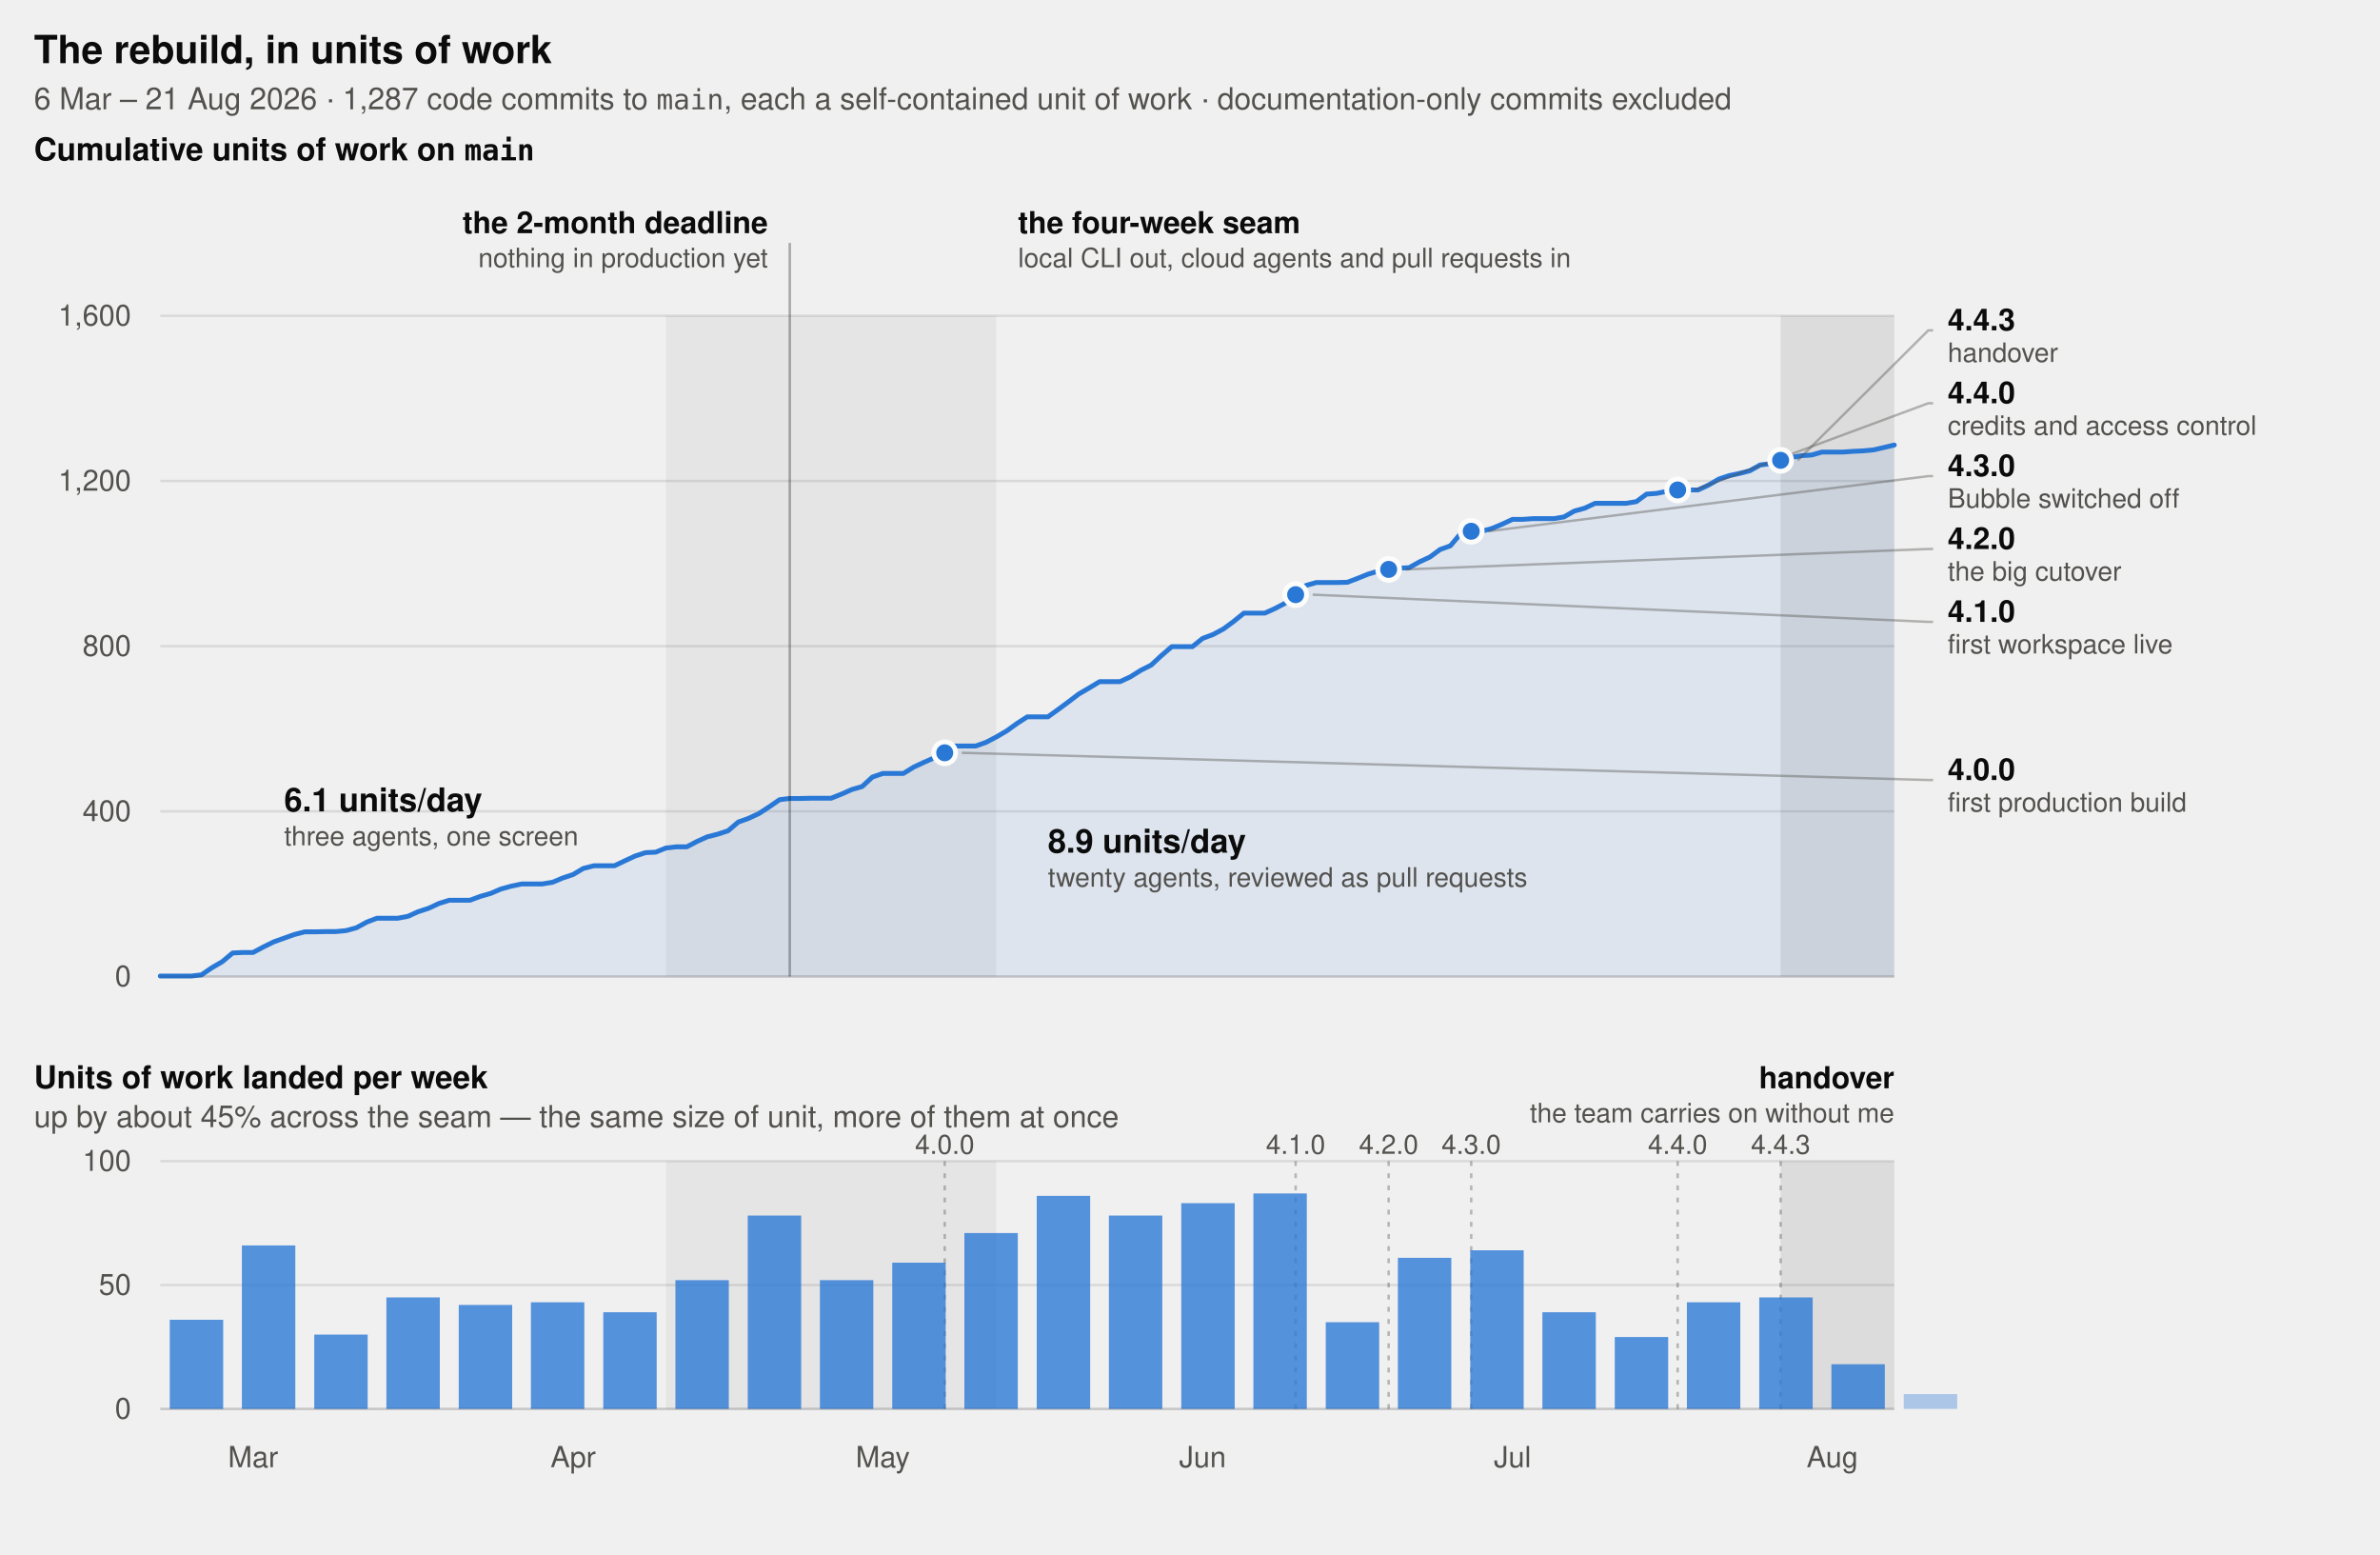
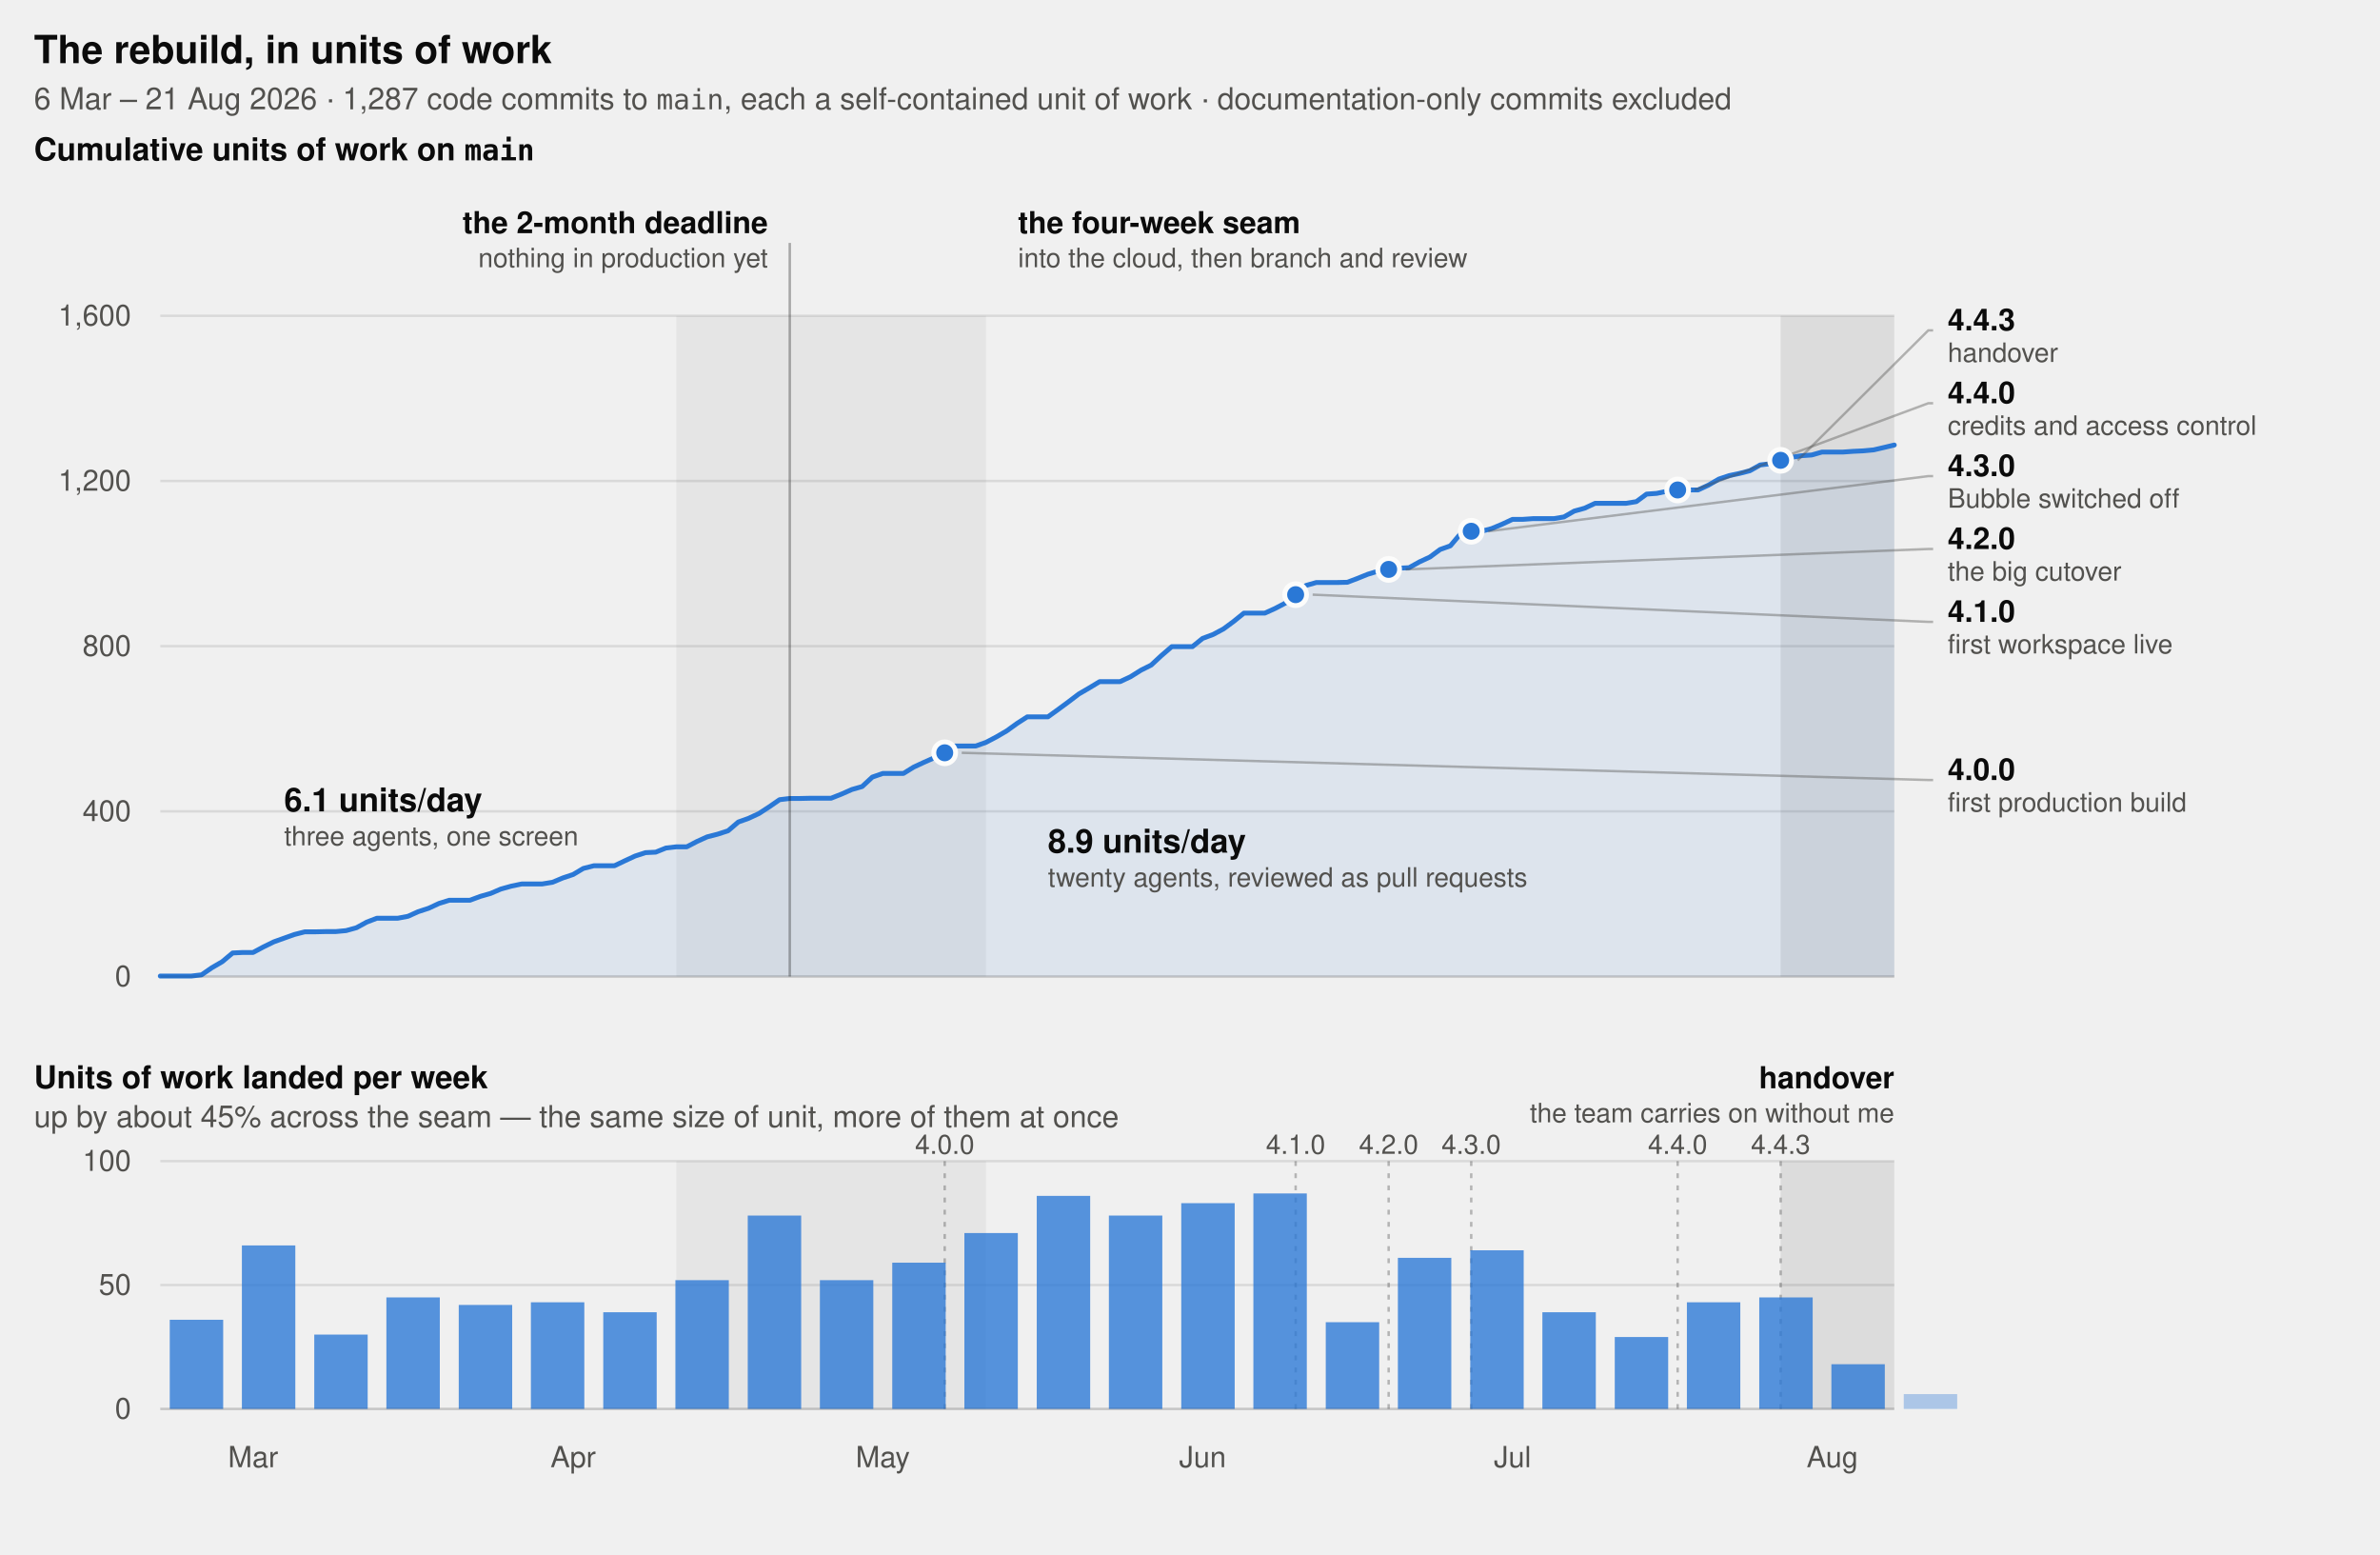
<svg xmlns="http://www.w3.org/2000/svg" viewBox="0 0 980 640" width="980" height="640" role="img" aria-labelledby="ttl desc">
  <style>
  text { font-family: -apple-system, BlinkMacSystemFont, "Segoe UI", Helvetica, Arial, sans-serif; }
  .ttl   { fill: #0b0b0b; font-size: 16px; font-weight: 600; }
  .sub   { fill: #52514e; font-size: 12.5px; }
  .pnl   { fill: #0b0b0b; font-size: 13px; font-weight: 600; }
  .ax    { fill: #52514e; font-size: 12px; }
  .an    { fill: #0b0b0b; font-size: 12.5px; font-weight: 600; }
  .an2   { fill: #52514e; font-size: 11px; }
  .mv    { fill: #0b0b0b; font-size: 12.5px; font-weight: 600; }
  .ms    { fill: #52514e; font-size: 11px; }
  .slope { fill: #0b0b0b; font-size: 13.5px; font-weight: 600; }
  .slope2{ fill: #52514e; font-size: 11px; }
  .grid  { stroke: #0b0b0b; stroke-opacity: .10; stroke-width: 1; }
  .rule  { stroke: #0b0b0b; stroke-opacity: .32; stroke-width: 1; }
  .tick  { stroke: #0b0b0b; stroke-opacity: .26; stroke-width: 1; stroke-dasharray: 2 3; }
  .band  { fill: #0b0b0b; fill-opacity: .05; }
  .band2 { fill: #0b0b0b; fill-opacity: .085; }
  .line  { fill: none; stroke: #2a78d6; stroke-width: 2; stroke-linejoin: round; stroke-linecap: round; }
  .area  { fill: #2a78d6; fill-opacity: .09; }
  .bar   { fill: #2a78d6; fill-opacity: .78; }
  .barq  { fill: #2a78d6; fill-opacity: .34; }
  .dot   { fill: #2a78d6; stroke: #fcfcfb; stroke-width: 2; }
  .lead  { fill: none; stroke: #52514e; stroke-opacity: .40; stroke-width: 1; }
  @media (prefers-color-scheme: dark) {
    .ttl, .an, .mv, .slope, .pnl { fill: #ffffff; }
    .sub, .ax, .an2, .ms, .slope2 { fill: #c3c2b7; }
    .grid  { stroke: #ffffff; stroke-opacity: .13; }
    .rule  { stroke: #ffffff; stroke-opacity: .38; }
    .tick  { stroke: #ffffff; stroke-opacity: .34; }
    .band  { fill: #ffffff; fill-opacity: .07; }
    .band2 { fill: #ffffff; fill-opacity: .11; }
    .line  { stroke: #3987e5; }
    .area  { fill: #3987e5; fill-opacity: .13; }
    .bar   { fill: #3987e5; fill-opacity: .82; }
    .barq  { fill: #3987e5; fill-opacity: .38; }
    .dot   { fill: #3987e5; stroke: #1a1a19; }
    .lead  { stroke: #c3c2b7; stroke-opacity: .42; }
  }
</style>
  <text class="ttl" x="14" y="26">The rebuild, in units of work</text>
  <text class="sub" x="14" y="45">6 Mar – 21 Aug 2026 · 1,287 code commits to <tspan font-family="ui-monospace,SFMono-Regular,Menlo,monospace" font-size="11.5">main</tspan>, each a self-contained unit of work · documentation-only commits excluded</text>
-   <rect class="band" x="274.2" y="130.0" width="136.0" height="272.0" />
-   <rect class="band" x="274.2" y="478.0" width="136.0" height="102.0" />
+   <rect class="band" x="278.5" y="130.0" width="127.5" height="272.0" />
+   <rect class="band" x="278.5" y="478.0" width="127.5" height="102.0" />
  <rect class="band2" x="733.2" y="130.0" width="46.8" height="272.0" />
  <rect class="band2" x="733.2" y="478.0" width="46.8" height="102.0" />
  <text class="pnl" x="14" y="66">Cumulative units of work on <tspan font-family="ui-monospace,SFMono-Regular,Menlo,monospace" font-size="12">main</tspan>
  </text>
  <line class="grid" x1="66.0" y1="402.0" x2="780.0" y2="402.0" />
  <text class="ax" x="54" y="406.0" text-anchor="end">0</text>
  <line class="grid" x1="66.0" y1="334.0" x2="780.0" y2="334.0" />
  <text class="ax" x="54" y="338.0" text-anchor="end">400</text>
  <line class="grid" x1="66.0" y1="266.0" x2="780.0" y2="266.0" />
  <text class="ax" x="54" y="270.0" text-anchor="end">800</text>
  <line class="grid" x1="66.0" y1="198.0" x2="780.0" y2="198.0" />
  <text class="ax" x="54" y="202.0" text-anchor="end">1,200</text>
  <line class="grid" x1="66.0" y1="130.0" x2="780.0" y2="130.0" />
  <text class="ax" x="54" y="134.0" text-anchor="end">1,600</text>
  <path class="area" d="M 66.0 402.0 L 66.0 401.8 L 70.2 401.8 L 74.5 401.8 L 78.8 401.8 L 83.0 401.3 L 87.2 398.4 L 91.5 395.9 L 95.8 392.3 L 100.0 392.1 L 104.2 392.1 L 108.5 389.8 L 112.8 387.7 L 117.0 386.2 L 121.2 384.7 L 125.5 383.6 L 129.8 383.6 L 134.0 383.5 L 138.2 383.5 L 142.5 383.1 L 146.8 381.9 L 151.0 379.6 L 155.2 378.0 L 159.5 378.0 L 163.8 378.0 L 168.0 377.2 L 172.2 375.3 L 176.5 373.9 L 180.8 371.9 L 185.0 370.6 L 189.2 370.6 L 193.5 370.6 L 197.8 369.0 L 202.0 367.8 L 206.2 366.0 L 210.5 364.8 L 214.8 363.9 L 219.0 363.9 L 223.2 363.9 L 227.5 363.2 L 231.8 361.4 L 236.0 360.0 L 240.2 357.5 L 244.5 356.4 L 248.8 356.4 L 253.0 356.4 L 257.2 354.4 L 261.5 352.4 L 265.8 351.0 L 270.0 350.8 L 274.2 349.1 L 278.5 348.6 L 282.8 348.6 L 287.0 346.4 L 291.2 344.5 L 295.5 343.4 L 299.8 342.0 L 304.0 338.4 L 308.2 336.9 L 312.5 334.9 L 316.8 332.1 L 321.0 329.2 L 325.2 328.7 L 329.5 328.7 L 333.8 328.6 L 338.0 328.6 L 342.2 328.6 L 346.5 326.9 L 350.8 325.0 L 355.0 323.8 L 359.2 319.9 L 363.5 318.4 L 367.8 318.4 L 372.0 318.4 L 376.2 315.8 L 380.5 313.8 L 384.8 311.9 L 389.0 309.9 L 393.2 307.1 L 397.5 307.1 L 401.8 307.1 L 406.0 305.6 L 410.2 303.4 L 414.5 300.9 L 418.8 297.8 L 423.0 295.1 L 427.2 295.1 L 431.5 295.1 L 435.8 292.0 L 440.0 288.9 L 444.2 285.7 L 448.5 283.2 L 452.8 280.6 L 457.0 280.6 L 461.2 280.6 L 465.5 278.6 L 469.8 275.9 L 474.0 273.8 L 478.2 269.9 L 482.5 266.2 L 486.8 266.2 L 491.0 266.2 L 495.2 262.8 L 499.5 261.2 L 503.8 258.9 L 508.0 255.8 L 512.2 252.4 L 516.5 252.4 L 520.8 252.4 L 525.0 250.5 L 529.2 248.3 L 533.5 244.8 L 537.8 241.0 L 542.0 239.8 L 546.2 239.8 L 550.5 239.8 L 554.8 239.7 L 559.0 238.1 L 563.2 236.4 L 567.5 235.1 L 571.8 234.4 L 576.0 233.9 L 580.2 233.7 L 584.5 231.3 L 588.8 229.3 L 593.0 226.2 L 597.2 224.7 L 601.5 219.6 L 605.8 218.7 L 610.0 218.7 L 614.2 217.6 L 618.5 215.8 L 622.8 213.8 L 627.0 213.8 L 631.2 213.5 L 635.5 213.5 L 639.8 213.5 L 644.0 212.8 L 648.2 210.4 L 652.5 209.2 L 656.8 207.2 L 661.0 207.2 L 665.2 207.2 L 669.5 207.2 L 673.8 206.5 L 678.0 203.4 L 682.2 203.1 L 686.5 202.2 L 690.8 201.7 L 695.0 201.7 L 699.2 201.7 L 703.5 199.7 L 707.8 197.2 L 712.0 195.8 L 716.2 194.9 L 720.5 193.8 L 724.8 191.4 L 729.0 190.9 L 733.2 189.5 L 737.5 188.3 L 741.8 187.6 L 746.0 187.3 L 750.2 186.1 L 754.5 186.1 L 758.8 186.1 L 763.0 185.8 L 767.2 185.6 L 771.5 185.2 L 775.8 184.2 L 780.0 183.2 L 780.0 402.0 Z" />
  <path class="line" d="M 66.0 401.8 L 70.2 401.8 L 74.5 401.8 L 78.8 401.8 L 83.0 401.3 L 87.2 398.4 L 91.5 395.9 L 95.8 392.3 L 100.0 392.1 L 104.2 392.1 L 108.5 389.8 L 112.8 387.7 L 117.0 386.2 L 121.2 384.7 L 125.5 383.6 L 129.8 383.6 L 134.0 383.5 L 138.2 383.5 L 142.5 383.1 L 146.8 381.9 L 151.0 379.6 L 155.2 378.0 L 159.5 378.0 L 163.8 378.0 L 168.0 377.2 L 172.2 375.3 L 176.5 373.9 L 180.8 371.9 L 185.0 370.6 L 189.2 370.6 L 193.5 370.6 L 197.8 369.0 L 202.0 367.8 L 206.2 366.0 L 210.5 364.8 L 214.8 363.9 L 219.0 363.9 L 223.2 363.9 L 227.5 363.2 L 231.8 361.4 L 236.0 360.0 L 240.2 357.5 L 244.5 356.4 L 248.8 356.4 L 253.0 356.4 L 257.2 354.4 L 261.5 352.4 L 265.8 351.0 L 270.0 350.8 L 274.2 349.1 L 278.5 348.6 L 282.8 348.6 L 287.0 346.4 L 291.2 344.5 L 295.5 343.4 L 299.8 342.0 L 304.0 338.4 L 308.2 336.9 L 312.5 334.9 L 316.8 332.1 L 321.0 329.2 L 325.2 328.7 L 329.5 328.7 L 333.8 328.6 L 338.0 328.6 L 342.2 328.6 L 346.5 326.9 L 350.8 325.0 L 355.0 323.8 L 359.2 319.9 L 363.5 318.4 L 367.8 318.4 L 372.0 318.4 L 376.2 315.8 L 380.5 313.8 L 384.8 311.9 L 389.0 309.9 L 393.2 307.1 L 397.5 307.1 L 401.8 307.1 L 406.0 305.6 L 410.2 303.4 L 414.5 300.9 L 418.8 297.8 L 423.0 295.1 L 427.2 295.1 L 431.5 295.1 L 435.8 292.0 L 440.0 288.9 L 444.2 285.7 L 448.5 283.2 L 452.8 280.6 L 457.0 280.6 L 461.2 280.6 L 465.5 278.6 L 469.8 275.9 L 474.0 273.8 L 478.2 269.9 L 482.5 266.2 L 486.8 266.2 L 491.0 266.2 L 495.2 262.8 L 499.5 261.2 L 503.8 258.9 L 508.0 255.8 L 512.2 252.4 L 516.5 252.4 L 520.8 252.4 L 525.0 250.5 L 529.2 248.3 L 533.5 244.8 L 537.8 241.0 L 542.0 239.8 L 546.2 239.8 L 550.5 239.8 L 554.8 239.7 L 559.0 238.1 L 563.2 236.4 L 567.5 235.1 L 571.8 234.4 L 576.0 233.9 L 580.2 233.7 L 584.5 231.3 L 588.8 229.3 L 593.0 226.2 L 597.2 224.7 L 601.5 219.6 L 605.8 218.7 L 610.0 218.7 L 614.2 217.6 L 618.5 215.8 L 622.8 213.8 L 627.0 213.8 L 631.2 213.5 L 635.5 213.5 L 639.8 213.5 L 644.0 212.8 L 648.2 210.4 L 652.5 209.2 L 656.8 207.2 L 661.0 207.2 L 665.2 207.2 L 669.5 207.2 L 673.8 206.5 L 678.0 203.4 L 682.2 203.1 L 686.5 202.2 L 690.8 201.7 L 695.0 201.7 L 699.2 201.7 L 703.5 199.7 L 707.8 197.2 L 712.0 195.8 L 716.2 194.9 L 720.5 193.8 L 724.8 191.4 L 729.0 190.9 L 733.2 189.5 L 737.5 188.3 L 741.8 187.6 L 746.0 187.3 L 750.2 186.1 L 754.5 186.1 L 758.8 186.1 L 763.0 185.8 L 767.2 185.6 L 771.5 185.2 L 775.8 184.2 L 780.0 183.2" />
  <line class="rule" x1="325.2" y1="100.0" x2="325.2" y2="402.0" />
  <text class="an" x="316.2" y="96.0" text-anchor="end">the 2-month deadline</text>
  <text class="an2" x="316.2" y="110.0" text-anchor="end">nothing in production yet</text>
  <text class="an" x="419.2" y="96.0">the four-week seam</text>
-   <text class="an2" x="419.2" y="110.0">local CLI out, cloud agents and pull requests in</text>
+   <text class="an2" x="419.2" y="110.0">into the cloud, then branch and review</text>
  <text class="slope" x="117.0" y="334.0">6.1 units/day</text>
  <text class="slope2" x="117.0" y="348.0">three agents, one screen</text>
  <text class="slope" x="431.5" y="351.0">8.9 units/day</text>
  <text class="slope2" x="431.5" y="365.0">twenty agents, reviewed as pull requests</text>
  <circle class="dot" cx="389.0" cy="309.9" r="4.5" />
  <path class="lead" d="M 396.0 309.9 L 794.0 321.1 L 796 321.1" />
  <text class="mv" x="802" y="321.1">4.0.0</text>
  <text class="ms" x="802" y="334.1">first production build</text>
  <circle class="dot" cx="533.5" cy="244.8" r="4.5" />
  <path class="lead" d="M 540.5 244.8 L 794.0 256.0 L 796 256.0" />
  <text class="mv" x="802" y="256.0">4.1.0</text>
  <text class="ms" x="802" y="269.0">first workspace live</text>
  <circle class="dot" cx="571.8" cy="234.4" r="4.5" />
  <path class="lead" d="M 578.8 234.4 L 794.0 226.0 L 796 226.0" />
  <text class="mv" x="802" y="226.0">4.2.0</text>
  <text class="ms" x="802" y="239.0">the big cutover</text>
  <circle class="dot" cx="605.8" cy="218.7" r="4.5" />
  <path class="lead" d="M 612.8 218.7 L 794.0 196.0 L 796 196.0" />
  <text class="mv" x="802" y="196.0">4.3.0</text>
  <text class="ms" x="802" y="209.0">Bubble switched off</text>
  <circle class="dot" cx="690.8" cy="201.7" r="4.5" />
  <path class="lead" d="M 697.8 201.7 L 794.0 166.0 L 796 166.0" />
  <text class="mv" x="802" y="166.0">4.4.0</text>
  <text class="ms" x="802" y="179.0">credits and access control</text>
  <circle class="dot" cx="733.2" cy="189.5" r="4.5" />
  <path class="lead" d="M 740.2 189.5 L 794.0 136.0 L 796 136.0" />
  <text class="mv" x="802" y="136.0">4.4.3</text>
  <text class="ms" x="802" y="149.0">handover</text>
  <line class="grid" x1="66.0" y1="402.0" x2="780.0" y2="402.0" />
  <text class="pnl" x="14" y="448.0">Units of work landed per week</text>
  <text class="sub" x="14" y="464.0">up by about 45% across the seam — the same size of unit, more of them at once</text>
  <line class="grid" x1="66.0" y1="580.0" x2="780.0" y2="580.0" />
  <text class="ax" x="54" y="584.0" text-anchor="end">0</text>
  <line class="grid" x1="66.0" y1="529.0" x2="780.0" y2="529.0" />
  <text class="ax" x="54" y="533.0" text-anchor="end">50</text>
  <line class="grid" x1="66.0" y1="478.0" x2="780.0" y2="478.0" />
  <text class="ax" x="54" y="482.0" text-anchor="end">100</text>
  <line class="tick" x1="389.0" y1="478.0" x2="389.0" y2="580.0" />
  <text class="ms" x="389.0" y="475.0" text-anchor="middle">4.0.0</text>
  <line class="tick" x1="533.5" y1="478.0" x2="533.5" y2="580.0" />
  <text class="ms" x="533.5" y="475.0" text-anchor="middle">4.1.0</text>
  <line class="tick" x1="571.8" y1="478.0" x2="571.8" y2="580.0" />
  <text class="ms" x="571.8" y="475.0" text-anchor="middle">4.2.0</text>
  <line class="tick" x1="605.8" y1="478.0" x2="605.8" y2="580.0" />
  <text class="ms" x="605.8" y="475.0" text-anchor="middle">4.3.0</text>
  <line class="tick" x1="690.8" y1="478.0" x2="690.8" y2="580.0" />
  <text class="ms" x="690.8" y="475.0" text-anchor="middle">4.4.0</text>
  <line class="tick" x1="733.2" y1="478.0" x2="733.2" y2="580.0" />
  <text class="ms" x="733.2" y="475.0" text-anchor="middle">4.4.3</text>
  <rect class="bar" x="69.9" y="543.3" width="22.0" height="36.7" />
  <rect class="bar" x="99.6" y="512.7" width="22.0" height="67.3" />
  <rect class="bar" x="129.4" y="549.4" width="22.0" height="30.6" />
  <rect class="bar" x="159.1" y="534.1" width="22.0" height="45.9" />
  <rect class="bar" x="188.9" y="537.2" width="22.0" height="42.8" />
  <rect class="bar" x="218.6" y="536.1" width="22.0" height="43.9" />
  <rect class="bar" x="248.4" y="540.2" width="22.0" height="39.8" />
  <rect class="bar" x="278.1" y="527.0" width="22.0" height="53.0" />
  <rect class="bar" x="307.9" y="500.4" width="22.0" height="79.6" />
  <rect class="bar" x="337.6" y="527.0" width="22.0" height="53.0" />
  <rect class="bar" x="367.4" y="519.8" width="22.0" height="60.2" />
  <rect class="bar" x="397.1" y="507.6" width="22.0" height="72.4" />
  <rect class="bar" x="426.9" y="492.3" width="22.0" height="87.7" />
  <rect class="bar" x="456.6" y="500.4" width="22.0" height="79.6" />
  <rect class="bar" x="486.4" y="495.3" width="22.0" height="84.7" />
  <rect class="bar" x="516.1" y="491.3" width="22.0" height="88.7" />
  <rect class="bar" x="545.9" y="544.3" width="22.0" height="35.7" />
  <rect class="bar" x="575.6" y="517.8" width="22.0" height="62.2" />
  <rect class="bar" x="605.4" y="514.7" width="22.0" height="65.3" />
  <rect class="bar" x="635.1" y="540.2" width="22.0" height="39.8" />
  <rect class="bar" x="664.9" y="550.4" width="22.0" height="29.6" />
  <rect class="bar" x="694.6" y="536.1" width="22.0" height="43.9" />
  <rect class="bar" x="724.4" y="534.1" width="22.0" height="45.9" />
  <rect class="bar" x="754.1" y="561.6" width="22.0" height="18.4" />
  <rect class="barq" x="783.9" y="573.9" width="22.0" height="6.1" />
  <text class="an" x="780.0" y="448.0" text-anchor="end">handover</text>
  <text class="an2" x="780.0" y="462.0" text-anchor="end">the team carries on without me</text>
  <line class="grid" x1="66.0" y1="580.0" x2="780.0" y2="580.0" />
  <text class="ax" x="104.2" y="604.0" text-anchor="middle">Mar</text>
  <text class="ax" x="236.0" y="604.0" text-anchor="middle">Apr</text>
  <text class="ax" x="363.5" y="604.0" text-anchor="middle">May</text>
  <text class="ax" x="495.2" y="604.0" text-anchor="middle">Jun</text>
  <text class="ax" x="622.8" y="604.0" text-anchor="middle">Jul</text>
  <text class="ax" x="754.5" y="604.0" text-anchor="middle">Aug</text>
</svg>
